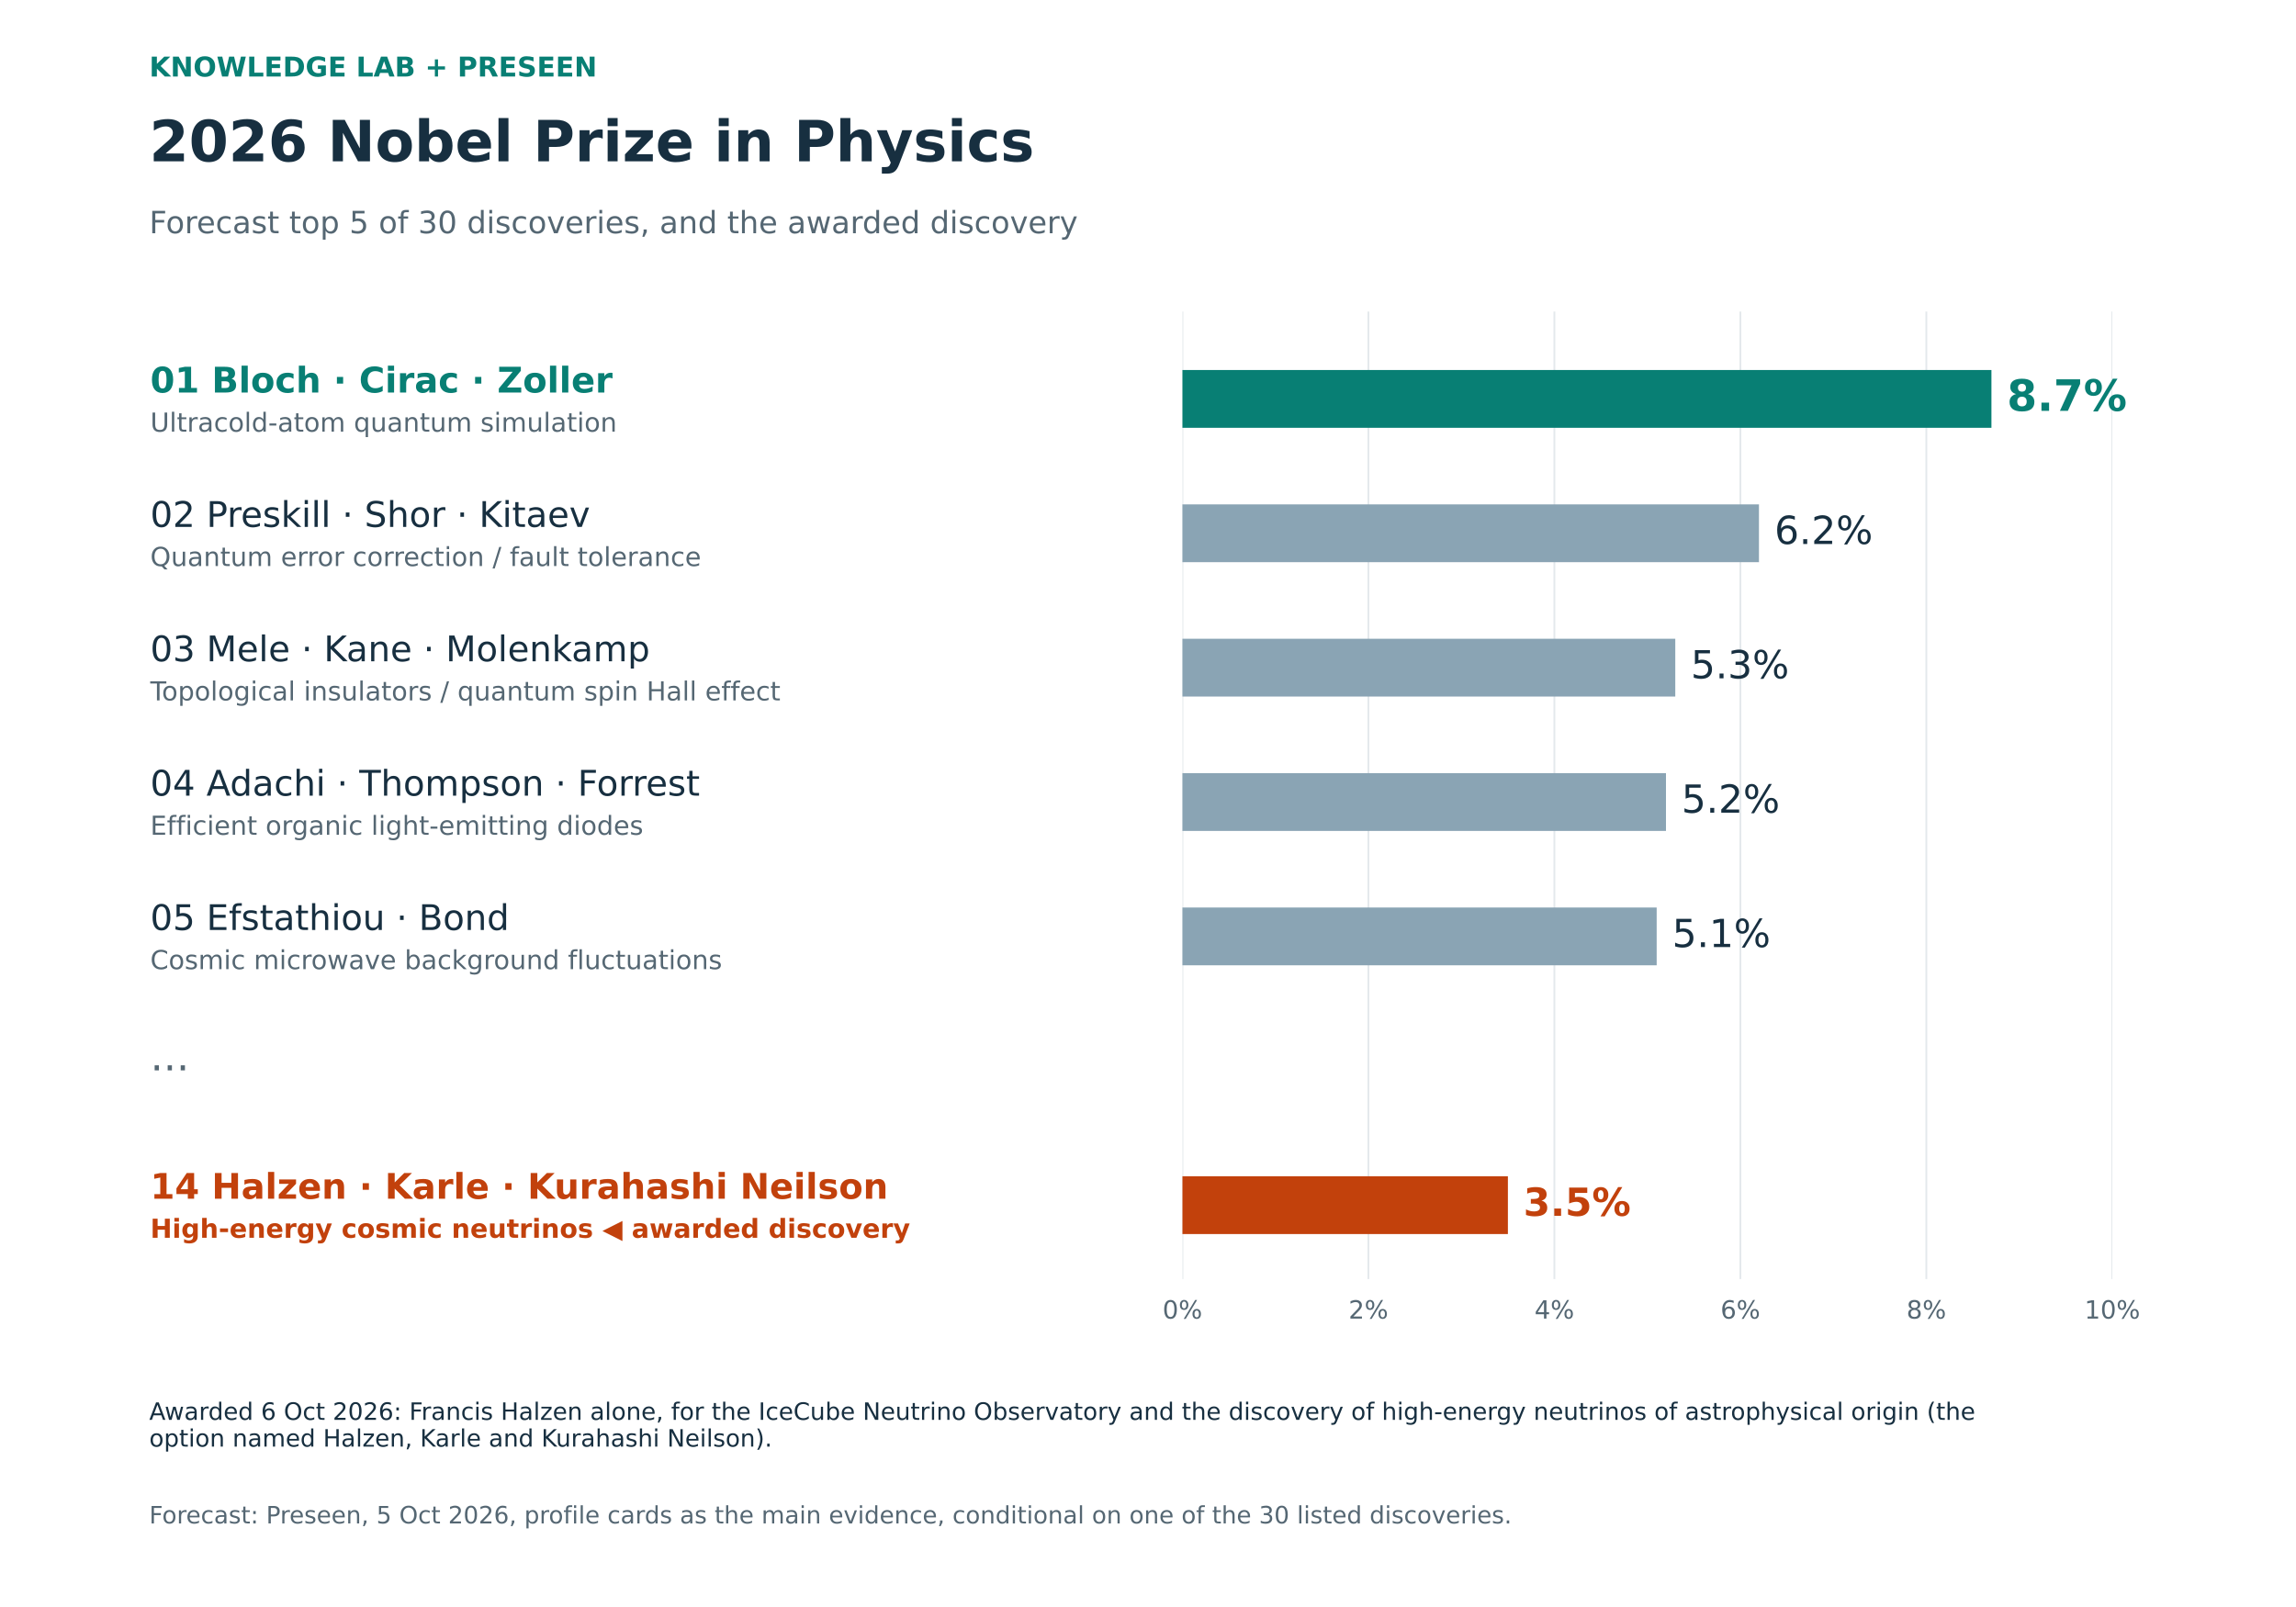
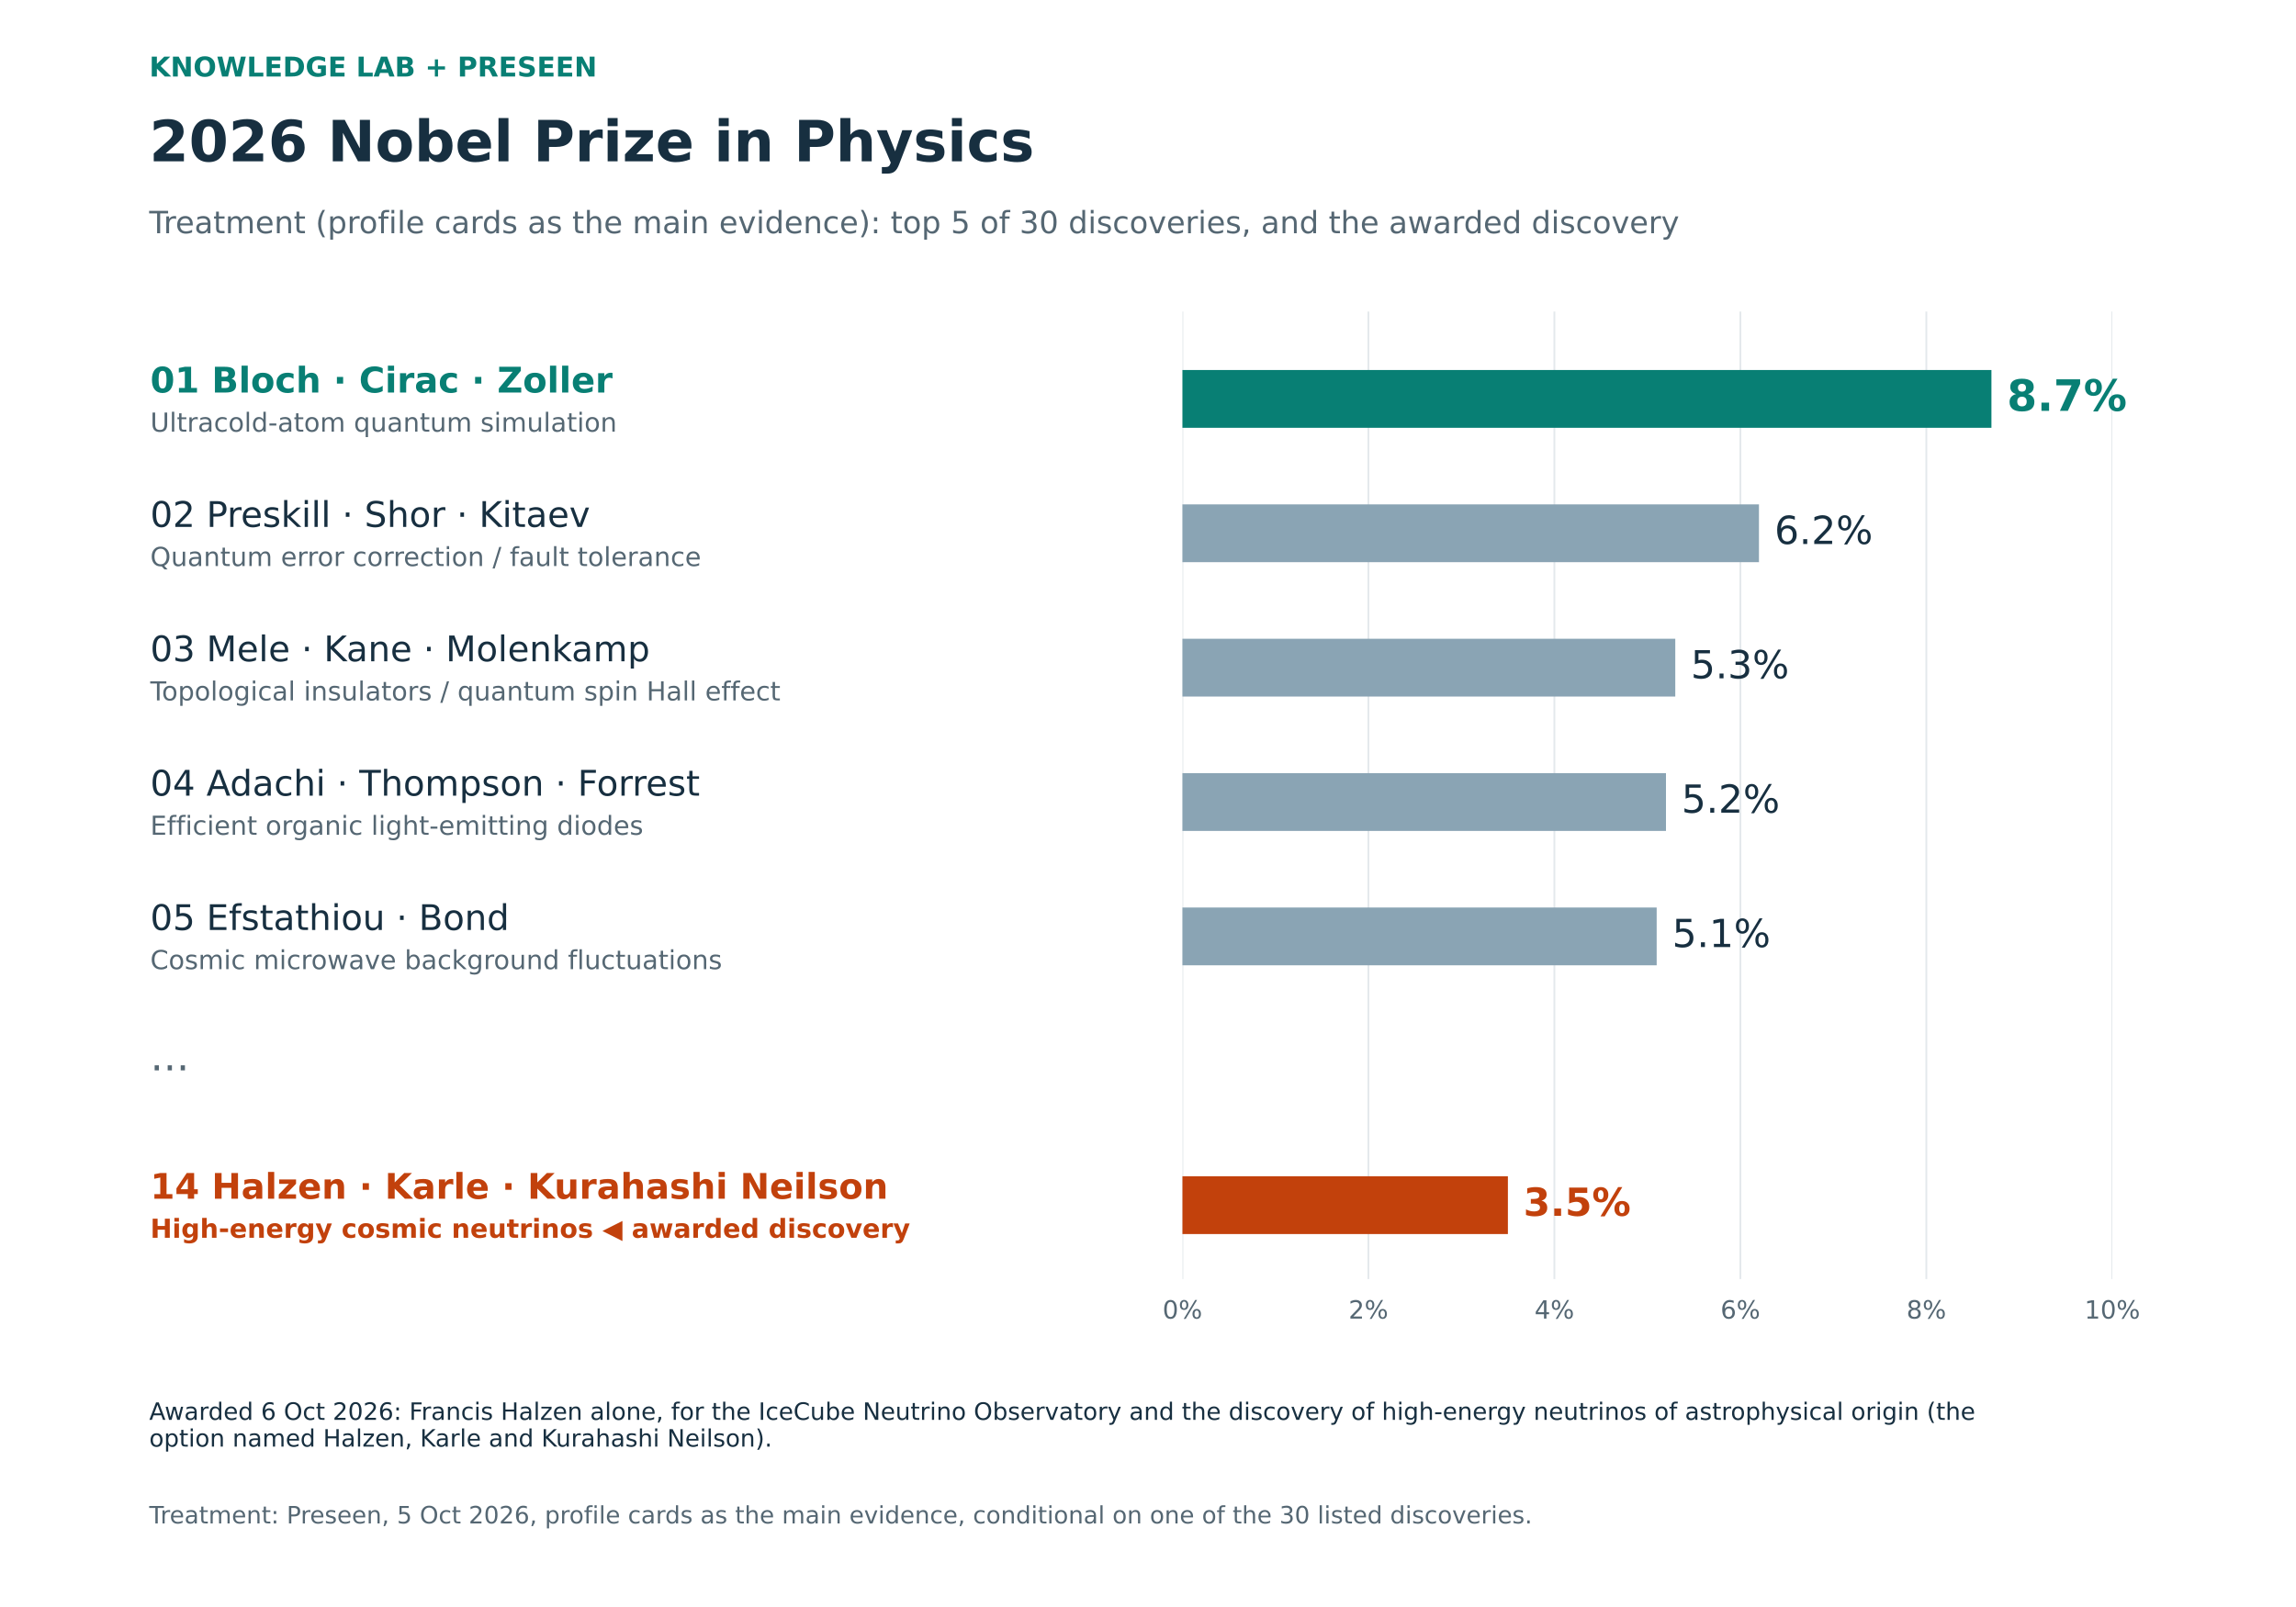
<svg xmlns="http://www.w3.org/2000/svg" width="1008pt" height="705.6pt" viewBox="0 0 1008 705.6" version="1.1">
  <defs>
    <style type="text/css">*{stroke-linejoin: round; stroke-linecap: butt}</style>
  </defs>
  <g id="figure_1">
    <g id="patch_1">
      <path d="M 0 705.6  L 1008 705.6  L 1008 0  L 0 0  z " style="fill: #ffffff" />
    </g>
    <g id="axes_1">
      <g id="patch_2">
        <path d="M 519.12 561.6  L 927.36 561.6  L 927.36 136.8  L 519.12 136.8  z " style="fill: #ffffff" />
      </g>
      <g id="matplotlib.axis_1">
        <g id="xtick_1">
          <g id="line2d_1">
-             <path d="M 519.12 561.6  L 519.12 136.8  " clip-path="url(#p2ed042664e)" style="fill: none; stroke: #e4e9ec; stroke-width: 0.8; stroke-linecap: square" />
+             <path d="M 519.12 561.6  L 519.12 136.8  " clip-path="url(#p2c32b00026)" style="fill: none; stroke: #e4e9ec; stroke-width: 0.8; stroke-linecap: square" />
          </g>
          <g id="line2d_2" />
          <g id="text_1">
            <text style="font-size: 11px; font-family: 'DejaVu Sans'; text-anchor: middle; fill: #556773" x="519.12" y="578.958" transform="rotate(-0 519.12 578.9583)">0%</text>
          </g>
        </g>
        <g id="xtick_2">
          <g id="line2d_3">
-             <path d="M 600.768 561.6  L 600.768 136.8  " clip-path="url(#p2ed042664e)" style="fill: none; stroke: #e4e9ec; stroke-width: 0.8; stroke-linecap: square" />
+             <path d="M 600.768 561.6  L 600.768 136.8  " clip-path="url(#p2c32b00026)" style="fill: none; stroke: #e4e9ec; stroke-width: 0.8; stroke-linecap: square" />
          </g>
          <g id="line2d_4" />
          <g id="text_2">
            <text style="font-size: 11px; font-family: 'DejaVu Sans'; text-anchor: middle; fill: #556773" x="600.768" y="578.958" transform="rotate(-0 600.768 578.9583)">2%</text>
          </g>
        </g>
        <g id="xtick_3">
          <g id="line2d_5">
-             <path d="M 682.416 561.6  L 682.416 136.8  " clip-path="url(#p2ed042664e)" style="fill: none; stroke: #e4e9ec; stroke-width: 0.8; stroke-linecap: square" />
+             <path d="M 682.416 561.6  L 682.416 136.8  " clip-path="url(#p2c32b00026)" style="fill: none; stroke: #e4e9ec; stroke-width: 0.8; stroke-linecap: square" />
          </g>
          <g id="line2d_6" />
          <g id="text_3">
            <text style="font-size: 11px; font-family: 'DejaVu Sans'; text-anchor: middle; fill: #556773" x="682.416" y="578.958" transform="rotate(-0 682.416 578.9583)">4%</text>
          </g>
        </g>
        <g id="xtick_4">
          <g id="line2d_7">
-             <path d="M 764.064 561.6  L 764.064 136.8  " clip-path="url(#p2ed042664e)" style="fill: none; stroke: #e4e9ec; stroke-width: 0.8; stroke-linecap: square" />
+             <path d="M 764.064 561.6  L 764.064 136.8  " clip-path="url(#p2c32b00026)" style="fill: none; stroke: #e4e9ec; stroke-width: 0.8; stroke-linecap: square" />
          </g>
          <g id="line2d_8" />
          <g id="text_4">
            <text style="font-size: 11px; font-family: 'DejaVu Sans'; text-anchor: middle; fill: #556773" x="764.064" y="578.958" transform="rotate(-0 764.064 578.9583)">6%</text>
          </g>
        </g>
        <g id="xtick_5">
          <g id="line2d_9">
-             <path d="M 845.712 561.6  L 845.712 136.8  " clip-path="url(#p2ed042664e)" style="fill: none; stroke: #e4e9ec; stroke-width: 0.8; stroke-linecap: square" />
+             <path d="M 845.712 561.6  L 845.712 136.8  " clip-path="url(#p2c32b00026)" style="fill: none; stroke: #e4e9ec; stroke-width: 0.8; stroke-linecap: square" />
          </g>
          <g id="line2d_10" />
          <g id="text_5">
            <text style="font-size: 11px; font-family: 'DejaVu Sans'; text-anchor: middle; fill: #556773" x="845.712" y="578.958" transform="rotate(-0 845.712 578.9583)">8%</text>
          </g>
        </g>
        <g id="xtick_6">
          <g id="line2d_11">
-             <path d="M 927.36 561.6  L 927.36 136.8  " clip-path="url(#p2ed042664e)" style="fill: none; stroke: #e4e9ec; stroke-width: 0.8; stroke-linecap: square" />
+             <path d="M 927.36 561.6  L 927.36 136.8  " clip-path="url(#p2c32b00026)" style="fill: none; stroke: #e4e9ec; stroke-width: 0.8; stroke-linecap: square" />
          </g>
          <g id="line2d_12" />
          <g id="text_6">
            <text style="font-size: 11px; font-family: 'DejaVu Sans'; text-anchor: middle; fill: #556773" x="927.36" y="578.958" transform="rotate(-0 927.36 578.9583)">10%</text>
          </g>
        </g>
      </g>
      <g id="matplotlib.axis_2" />
      <g id="patch_3">
-         <path d="M 519.12 162.465  L 874.289 162.465  L 874.289 187.835  L 519.12 187.835  z " clip-path="url(#p2ed042664e)" style="fill: #087f74" />
+         <path d="M 519.12 162.465  L 874.289 162.465  L 874.289 187.835  L 519.12 187.835  z " clip-path="url(#p2c32b00026)" style="fill: #087f74" />
      </g>
      <g id="text_7">
        <text style="font-weight: 700; font-size: 15.5px; font-family: 'DejaVu Sans'; text-anchor: start; fill: #087f74" x="65.974" y="172.347" transform="rotate(-0 65.9736 172.347)">01  Bloch · Cirac · Zoller</text>
      </g>
      <g id="text_8">
        <text style="font-size: 11.5px; font-family: 'DejaVu Sans'; text-anchor: start; fill: #556773" x="65.974" y="189.533" transform="rotate(-0 65.9736 189.5333)">Ultracold-atom quantum simulation</text>
      </g>
      <g id="text_9">
        <text style="font-weight: 700; font-size: 19px; font-family: 'DejaVu Sans'; text-anchor: start; fill: #087f74" x="881.093" y="180.393" transform="rotate(-0 881.0928 180.3928)">8.7%</text>
      </g>
      <g id="patch_4">
-         <path d="M 519.12 221.465  L 772.229 221.465  L 772.229 246.835  L 519.12 246.835  z " clip-path="url(#p2ed042664e)" style="fill: #8aa4b4" />
+         <path d="M 519.12 221.465  L 772.229 221.465  L 772.229 246.835  L 519.12 246.835  z " clip-path="url(#p2c32b00026)" style="fill: #8aa4b4" />
      </g>
      <g id="text_10">
        <text style="font-size: 15.5px; font-family: 'DejaVu Sans'; text-anchor: start; fill: #172f40" x="65.974" y="231.347" transform="rotate(-0 65.9736 231.347)">02  Preskill · Shor · Kitaev</text>
      </g>
      <g id="text_11">
        <text style="font-size: 11.5px; font-family: 'DejaVu Sans'; text-anchor: start; fill: #556773" x="65.974" y="248.533" transform="rotate(-0 65.9736 248.5333)">Quantum error correction / fault tolerance</text>
      </g>
      <g id="text_12">
        <text style="font-size: 17px; font-family: 'DejaVu Sans'; text-anchor: start; fill: #172f40" x="779.033" y="238.841" transform="rotate(-0 779.0328 238.8409)">6.2%</text>
      </g>
      <g id="patch_5">
-         <path d="M 519.12 280.465  L 735.487 280.465  L 735.487 305.835  L 519.12 305.835  z " clip-path="url(#p2ed042664e)" style="fill: #8aa4b4" />
+         <path d="M 519.12 280.465  L 735.487 280.465  L 735.487 305.835  L 519.12 305.835  z " clip-path="url(#p2c32b00026)" style="fill: #8aa4b4" />
      </g>
      <g id="text_13">
        <text style="font-size: 15.5px; font-family: 'DejaVu Sans'; text-anchor: start; fill: #172f40" x="65.974" y="290.347" transform="rotate(-0 65.9736 290.347)">03  Mele · Kane · Molenkamp</text>
      </g>
      <g id="text_14">
        <text style="font-size: 11.5px; font-family: 'DejaVu Sans'; text-anchor: start; fill: #556773" x="65.974" y="307.533" transform="rotate(-0 65.9736 307.5333)">Topological insulators / quantum spin Hall effect</text>
      </g>
      <g id="text_15">
        <text style="font-size: 17px; font-family: 'DejaVu Sans'; text-anchor: start; fill: #172f40" x="742.291" y="297.841" transform="rotate(-0 742.2912 297.8409)">5.3%</text>
      </g>
      <g id="patch_6">
-         <path d="M 519.12 339.465  L 731.405 339.465  L 731.405 364.835  L 519.12 364.835  z " clip-path="url(#p2ed042664e)" style="fill: #8aa4b4" />
+         <path d="M 519.12 339.465  L 731.405 339.465  L 731.405 364.835  L 519.12 364.835  z " clip-path="url(#p2c32b00026)" style="fill: #8aa4b4" />
      </g>
      <g id="text_16">
        <text style="font-size: 15.5px; font-family: 'DejaVu Sans'; text-anchor: start; fill: #172f40" x="65.974" y="349.347" transform="rotate(-0 65.9736 349.347)">04  Adachi · Thompson · Forrest</text>
      </g>
      <g id="text_17">
        <text style="font-size: 11.5px; font-family: 'DejaVu Sans'; text-anchor: start; fill: #556773" x="65.974" y="366.533" transform="rotate(-0 65.9736 366.5333)">Efficient organic light-emitting diodes</text>
      </g>
      <g id="text_18">
        <text style="font-size: 17px; font-family: 'DejaVu Sans'; text-anchor: start; fill: #172f40" x="738.209" y="356.841" transform="rotate(-0 738.2088 356.8409)">5.2%</text>
      </g>
      <g id="patch_7">
-         <path d="M 519.12 398.465  L 727.322 398.465  L 727.322 423.835  L 519.12 423.835  z " clip-path="url(#p2ed042664e)" style="fill: #8aa4b4" />
+         <path d="M 519.12 398.465  L 727.322 398.465  L 727.322 423.835  L 519.12 423.835  z " clip-path="url(#p2c32b00026)" style="fill: #8aa4b4" />
      </g>
      <g id="text_19">
        <text style="font-size: 15.5px; font-family: 'DejaVu Sans'; text-anchor: start; fill: #172f40" x="65.974" y="408.347" transform="rotate(-0 65.9736 408.347)">05  Efstathiou · Bond</text>
      </g>
      <g id="text_20">
        <text style="font-size: 11.5px; font-family: 'DejaVu Sans'; text-anchor: start; fill: #556773" x="65.974" y="425.533" transform="rotate(-0 65.9736 425.5333)">Cosmic microwave background fluctuations</text>
      </g>
      <g id="text_21">
        <text style="font-size: 17px; font-family: 'DejaVu Sans'; text-anchor: start; fill: #172f40" x="734.126" y="415.841" transform="rotate(-0 734.1264 415.8409)">5.1%</text>
      </g>
      <g id="text_22">
        <text style="font-size: 18px; font-family: 'DejaVu Sans'; text-anchor: start; fill: #556773" x="65.974" y="475.117" transform="rotate(-0 65.9736 475.1169)">···</text>
      </g>
      <g id="patch_8">
-         <path d="M 519.12 516.465  L 662.004 516.465  L 662.004 541.835  L 519.12 541.835  z " clip-path="url(#p2ed042664e)" style="fill: #c2410c" />
+         <path d="M 519.12 516.465  L 662.004 516.465  L 662.004 541.835  L 519.12 541.835  z " clip-path="url(#p2c32b00026)" style="fill: #c2410c" />
      </g>
      <g id="text_23">
        <text style="font-weight: 700; font-size: 15.5px; font-family: 'DejaVu Sans'; text-anchor: start; fill: #c2410c" x="65.974" y="526.347" transform="rotate(-0 65.9736 526.347)">14  Halzen · Karle · Kurahashi Neilson</text>
      </g>
      <g id="text_24">
        <text style="font-weight: 700; font-size: 11.5px; font-family: 'DejaVu Sans'; text-anchor: start; fill: #c2410c" x="65.974" y="543.488" transform="rotate(-0 65.9736 543.4884)">High-energy cosmic neutrinos   ◀ awarded discovery</text>
      </g>
      <g id="text_25">
        <text style="font-weight: 700; font-size: 17px; font-family: 'DejaVu Sans'; text-anchor: start; fill: #c2410c" x="668.808" y="533.841" transform="rotate(-0 668.808 533.8409)">3.5%</text>
      </g>
    </g>
    <g id="text_26">
      <text style="font-weight: 700; font-size: 12px; font-family: 'DejaVu Sans'; text-anchor: start; fill: #087f74" x="65.52" y="33.598" transform="rotate(-0 65.52 33.59813)">KNOWLEDGE LAB + PRESEEN</text>
    </g>
    <g id="text_27">
      <text style="font-weight: 700; font-size: 25px; font-family: 'DejaVu Sans'; text-anchor: start; fill: #172f40" x="65.52" y="70.836" transform="rotate(-0 65.52 70.83609)">2026 Nobel Prize in Physics</text>
    </g>
    <g id="text_28">
-       <text style="font-size: 13.5px; font-family: 'DejaVu Sans'; text-anchor: start; fill: #556773" x="65.52" y="102.418" transform="rotate(-0 65.52 102.4179)">Forecast top 5 of 30 discoveries, and the awarded discovery</text>
+       <text style="font-size: 13.5px; font-family: 'DejaVu Sans'; text-anchor: start; fill: #556773" x="65.52" y="102.418" transform="rotate(-0 65.52 102.4179)">Treatment (profile cards as the main evidence): top 5 of 30 discoveries, and the awarded discovery</text>
    </g>
    <g id="text_29">
      <text style="font-size: 10.5px; font-family: 'DejaVu Sans'; fill: #172f40" transform="translate(65.52 623.4185)">Awarded 6 Oct 2026: Francis Halzen alone, for the IceCube Neutrino Observatory and the discovery of high-energy neutrinos of astrophysical origin (the</text>
      <text style="font-size: 10.5px; font-family: 'DejaVu Sans'; fill: #172f40" transform="translate(65.52 635.1762)">option named Halzen, Karle and Kurahashi Neilson).</text>
    </g>
    <g id="text_30">
-       <text style="font-size: 10.5px; font-family: 'DejaVu Sans'; text-anchor: start; fill: #556773" x="65.52" y="668.897" transform="rotate(-0 65.52 668.8973)">Forecast: Preseen, 5 Oct 2026, profile cards as the main evidence, conditional on one of the 30 listed discoveries.</text>
+       <text style="font-size: 10.5px; font-family: 'DejaVu Sans'; text-anchor: start; fill: #556773" x="65.52" y="668.897" transform="rotate(-0 65.52 668.8973)">Treatment: Preseen, 5 Oct 2026, profile cards as the main evidence, conditional on one of the 30 listed discoveries.</text>
    </g>
  </g>
  <defs>
-     <clipPath id="p2ed042664e">
+     <clipPath id="p2c32b00026">
      <rect x="519.12" y="136.8" width="408.24" height="424.8" />
    </clipPath>
  </defs>
</svg>
